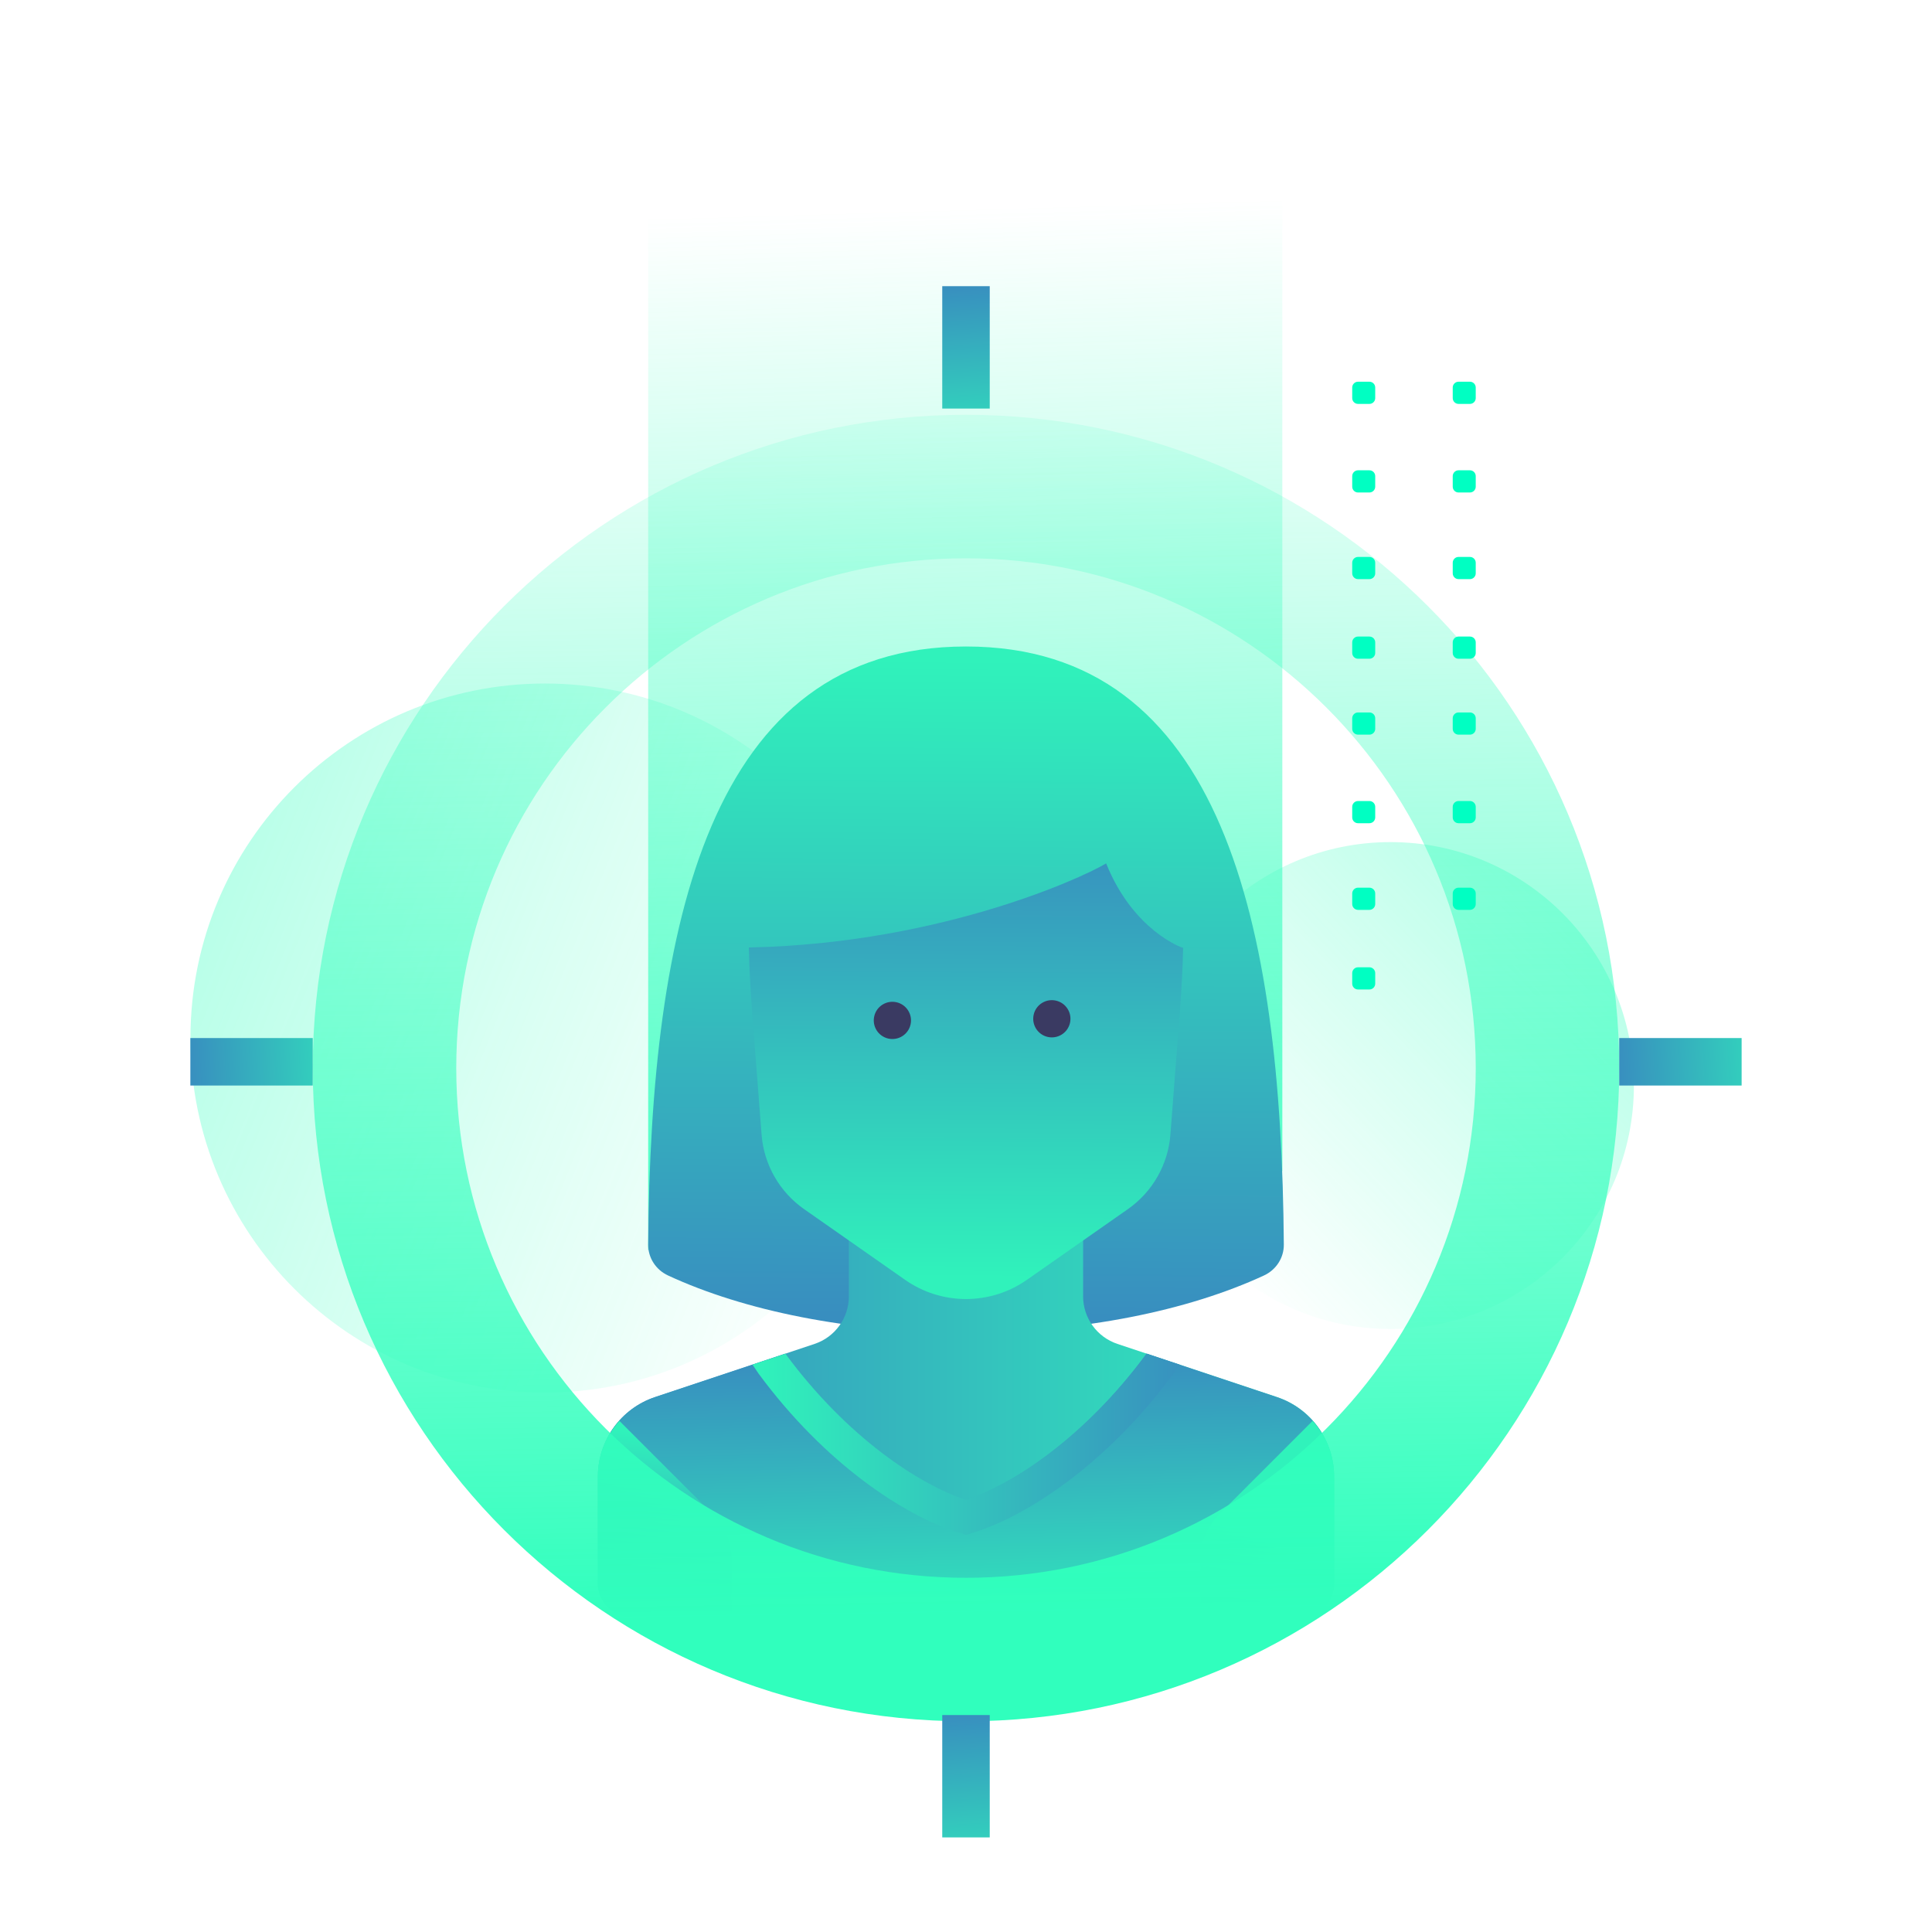
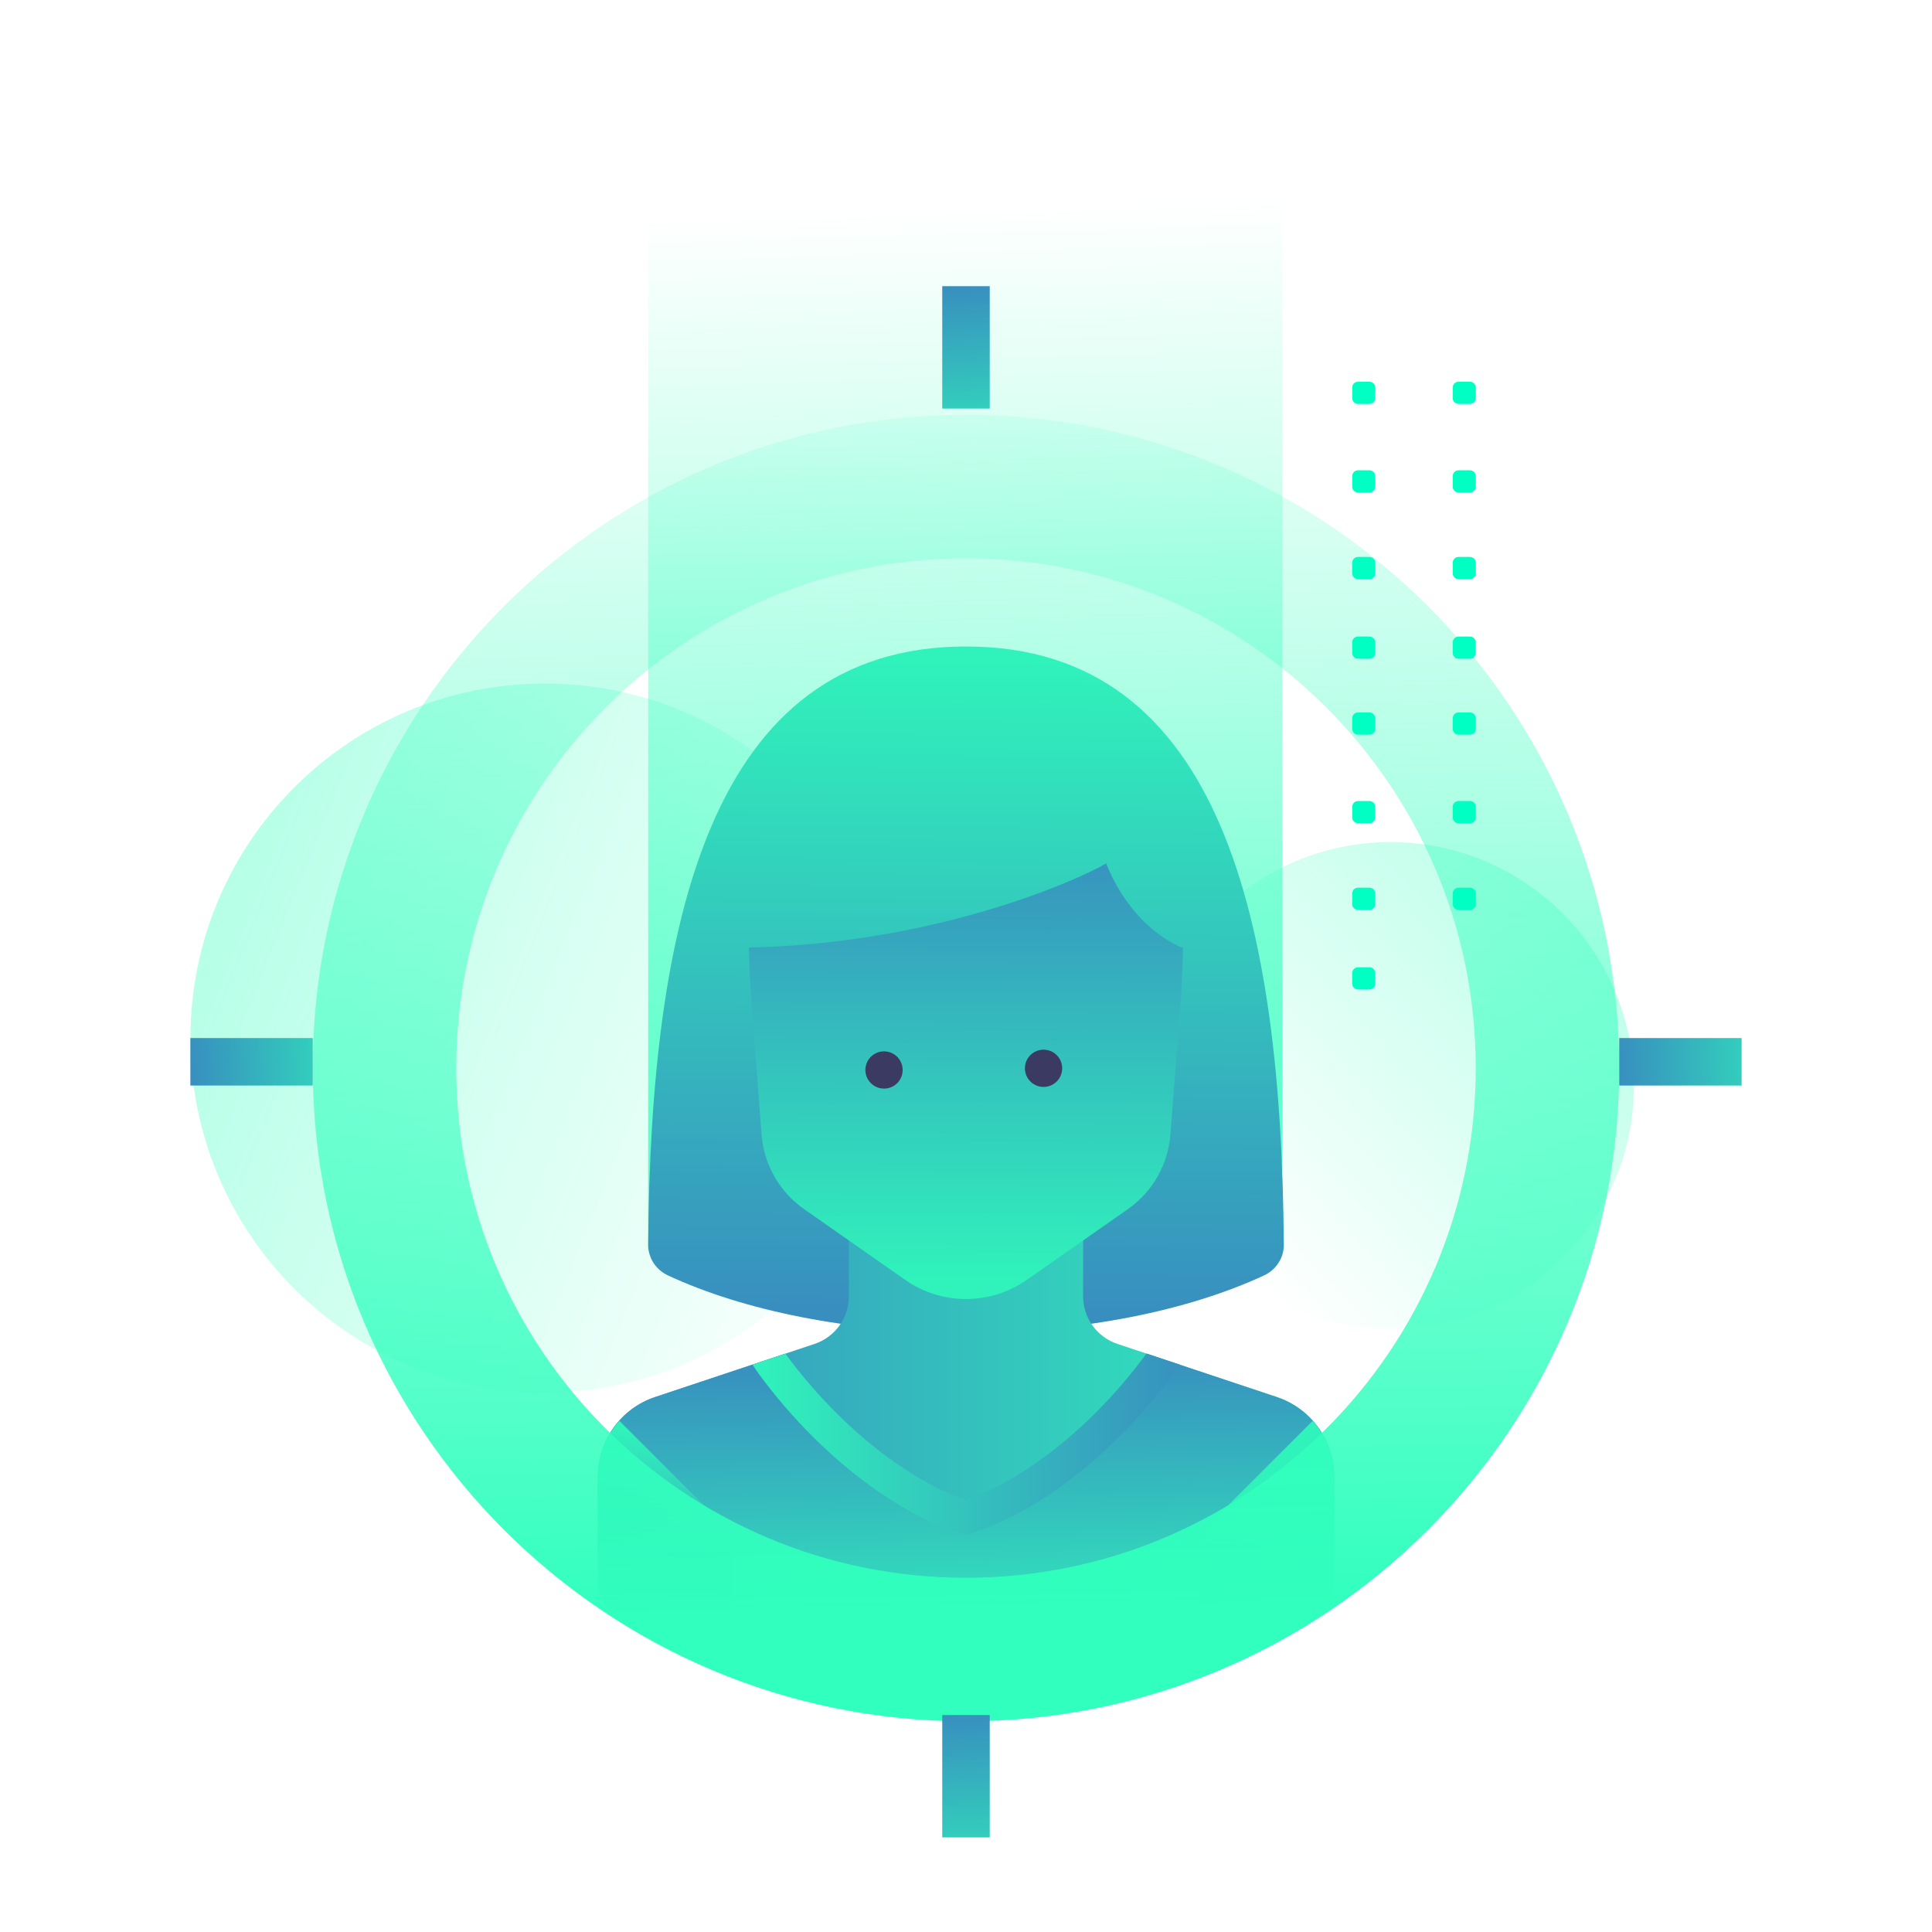
- <svg xmlns="http://www.w3.org/2000/svg" version="1.1" id="svg10502" x="0px" y="0px" width="115px" height="115px" viewBox="-3388.362 3838.445 115 115" enable-background="new -3388.362 3838.445 115 115" xml:space="preserve">
-   <g>
-     <linearGradient id="SVGID_2_" gradientUnits="userSpaceOnUse" x1="-1108.534" y1="6563.398" x2="-1126.691" y2="6603.985" gradientTransform="matrix(0.0368 0.9993 -0.9993 0.0368 3264.9 4774.881)">
-       <stop offset="0" style="stop-color:#38FFBF;stop-opacity:0" />
-       <stop offset="0.684" style="stop-color:#35FFBE;stop-opacity:0.684" />
-       <stop offset="1" style="stop-color:#30FFBD" />
-     </linearGradient>
-     <circle opacity="0.34" fill="url(#SVGID_2_)" cx="-3355.924" cy="3900.234" r="21.102" />
-     <linearGradient id="SVGID_4_" gradientUnits="userSpaceOnUse" x1="1540.041" y1="3204.33" x2="1527.573" y2="3232.201" gradientTransform="matrix(-0.9231 -0.3845 0.3845 -0.9231 -3127.187 7463.889)">
-       <stop offset="0" style="stop-color:#38FFBF;stop-opacity:0" />
-       <stop offset="0.684" style="stop-color:#35FFBE;stop-opacity:0.684" />
-       <stop offset="1" style="stop-color:#30FFBD" />
-     </linearGradient>
-     <circle opacity="0.34" fill="url(#SVGID_4_)" cx="-3305.597" cy="3903.061" r="14.491" />
-     <linearGradient id="SVGID_5_" gradientUnits="userSpaceOnUse" x1="-3331.647" y1="3850.854" x2="-3329.546" y2="3921.229">
-       <stop offset="0" style="stop-color:#38FFBF;stop-opacity:0" />
-       <stop offset="0.684" style="stop-color:#35FFBE;stop-opacity:0.684" />
-       <stop offset="1" style="stop-color:#30FFBD" />
-     </linearGradient>
-     <polygon fill="url(#SVGID_5_)" points="-3312.033,3908.146 -3349.78,3912.849 -3349.78,3838.445 -3312.033,3838.445  " />
-     <g>
-       <g>
-         <linearGradient id="SVGID_6_" gradientUnits="userSpaceOnUse" x1="-3330.9" y1="3916.773" x2="-3330.555" y2="3877.726">
-           <stop offset="0" style="stop-color:#388EBF" />
-           <stop offset="1" style="stop-color:#30F2BB" />
-         </linearGradient>
-         <path fill="url(#SVGID_6_)" d="M-3311.944,3912.529c0.006,0.791-0.462,1.503-1.18,1.836c-4.515,2.094-10.792,3.395-17.738,3.395     s-13.223-1.3-17.738-3.395c-0.718-0.333-1.186-1.045-1.18-1.836c0.142-19.011,3.619-35.602,18.918-35.602     C-3315.563,3876.927-3312.086,3893.518-3311.944,3912.529z" />
-         <linearGradient id="SVGID_7_" gradientUnits="userSpaceOnUse" x1="-3352.772" y1="3922.738" x2="-3308.952" y2="3922.738">
-           <stop offset="0" style="stop-color:#388EBF" />
-           <stop offset="1" style="stop-color:#30F2BB" />
-         </linearGradient>
-         <path fill="url(#SVGID_7_)" d="M-3323.891,3915.606v-4.818h-13.943v4.818c0,1.286-0.823,2.428-2.043,2.834l-9.491,3.164     c-2.033,0.678-3.405,2.581-3.405,4.724v6.37c0,1.1,0.892,1.992,1.992,1.992h39.836c1.1,0,1.992-0.892,1.992-1.992v-6.37     c0-2.143-1.371-4.046-3.405-4.724l-9.491-3.164C-3323.068,3918.033-3323.891,3916.892-3323.891,3915.606z" />
-         <linearGradient id="SVGID_9_" gradientUnits="userSpaceOnUse" x1="-3331.095" y1="3919.122" x2="-3330.69" y2="3937.164">
-           <stop offset="0" style="stop-color:#388EBF" />
-           <stop offset="1" style="stop-color:#30F2BB" />
-         </linearGradient>
-         <path fill="url(#SVGID_9_)" d="M-3312.357,3921.604l-7.755-2.585c-3.691,5.008-7.999,7.806-10.75,8.7     c-2.751-0.894-7.059-3.692-10.75-8.7l-7.755,2.585c-2.033,0.678-3.405,2.581-3.405,4.724v6.37c0,1.1,0.892,1.992,1.992,1.992     h39.836c1.1,0,1.992-0.892,1.992-1.992v-6.37C-3308.952,3924.184-3310.323,3922.281-3312.357,3921.604z" />
-         <g>
-           <linearGradient id="SVGID_10_" gradientUnits="userSpaceOnUse" x1="-3349.289" y1="3934.2" x2="-3347.971" y2="3924.063">
-             <stop offset="0" style="stop-color:#388EBF" />
-             <stop offset="1" style="stop-color:#30F2BB" />
-           </linearGradient>
-           <path fill="url(#SVGID_10_)" d="M-3345.972,3928.543l-5.525-5.525c-0.797,0.892-1.276,2.055-1.276,3.309v6.37      c0,1.1,0.892,1.992,1.992,1.992h5.976v-3.33C-3344.805,3930.303-3345.224,3929.29-3345.972,3928.543z" />
-           <linearGradient id="SVGID_11_" gradientUnits="userSpaceOnUse" x1="-3313.825" y1="3938.81" x2="-3312.508" y2="3928.673">
-             <stop offset="0" style="stop-color:#388EBF" />
-             <stop offset="1" style="stop-color:#30F2BB" />
-           </linearGradient>
-           <path fill="url(#SVGID_11_)" d="M-3315.752,3928.543l5.525-5.525c0.797,0.892,1.276,2.055,1.276,3.309v6.37      c0,1.1-0.892,1.992-1.992,1.992h-5.975v-3.33C-3316.919,3930.303-3316.5,3929.29-3315.752,3928.543z" />
-           <linearGradient id="SVGID_12_" gradientUnits="userSpaceOnUse" x1="-3317.136" y1="3924.267" x2="-3343.186" y2="3924.47">
-             <stop offset="0" style="stop-color:#388EBF" />
-             <stop offset="1" style="stop-color:#30F2BB" />
-           </linearGradient>
-           <path fill="url(#SVGID_12_)" d="M-3343.215,3920.2c4,5.427,8.686,8.421,11.738,9.413l0.615,0.2l0.616-0.2      c3.052-0.991,7.737-3.985,11.738-9.412l0.357-0.528l-1.96-0.653c-3.691,5.007-7.999,7.806-10.75,8.699      c-2.751-0.894-7.059-3.692-10.75-8.699l-1.96,0.653L-3343.215,3920.2z" />
-         </g>
-         <linearGradient id="SVGID_13_" gradientUnits="userSpaceOnUse" x1="-3330.842" y1="3888.016" x2="-3331.014" y2="3914.506">
-           <stop offset="0" style="stop-color:#388EBF" />
-           <stop offset="1" style="stop-color:#30F2BB" />
-         </linearGradient>
-         <path fill="url(#SVGID_13_)" d="M-3343.809,3888.878v4.294c0,1.784,0.068,3.568,0.205,5.347l0.574,7.461     c0.137,1.783,1.066,3.411,2.531,4.437l6.014,4.21c1.061,0.743,2.325,1.142,3.621,1.142h0.003c1.295,0,2.56-0.399,3.621-1.142     l6.014-4.21c1.465-1.026,2.394-2.654,2.531-4.437l0.574-7.461c0.137-1.779,0.205-3.562,0.205-5.347v-4.294H-3343.809z" />
-         <linearGradient id="SVGID_14_" gradientUnits="userSpaceOnUse" x1="-3331.086" y1="3916.771" x2="-3330.742" y2="3877.724">
-           <stop offset="0" style="stop-color:#388EBF" />
-           <stop offset="1" style="stop-color:#30F2BB" />
-         </linearGradient>
-         <path fill="url(#SVGID_14_)" d="M-3344.805,3887.882v6.971c11.799,0,20.781-4.108,22.285-5.015     c1.617,4.019,4.53,5.015,4.53,5.015h1.071v-6.971H-3344.805z" />
-         <ellipse transform="matrix(0.2235 -0.9747 0.9747 0.2235 -6390.43 -223.2761)" fill="#3A3A62" cx="-3335.353" cy="3899.29" rx="1.108" ry="1.108" />
-         <ellipse transform="matrix(0.2235 -0.9747 0.9747 0.2235 -6382.965 -214.1004)" fill="#3A3A62" cx="-3325.862" cy="3899.192" rx="1.108" ry="1.108" />
-       </g>
-       <linearGradient id="SVGID_15_" gradientUnits="userSpaceOnUse" x1="-3331.658" y1="3853.89" x2="-3330.325" y2="3934.557">
-         <stop offset="0" style="stop-color:#38FFBF;stop-opacity:0" />
-         <stop offset="0.684" style="stop-color:#35FFBE;stop-opacity:0.684" />
-         <stop offset="1" style="stop-color:#30FFBD" />
-       </linearGradient>
-       <path fill="url(#SVGID_15_)" d="M-3330.862,3863.135c-21.475,0-38.883,17.409-38.883,38.883c0,21.475,17.409,38.884,38.883,38.884    s38.883-17.409,38.883-38.884C-3291.979,3880.544-3309.388,3863.135-3330.862,3863.135z M-3330.862,3932.361    c-16.757,0-30.342-13.584-30.342-30.342s13.584-30.342,30.342-30.342s30.342,13.584,30.342,30.342    S-3314.105,3932.361-3330.862,3932.361z" />
-       <linearGradient id="SVGID_16_" gradientUnits="userSpaceOnUse" x1="-3377.171" y1="3901.857" x2="-3365.375" y2="3901.202">
-         <stop offset="0" style="stop-color:#388EBF" />
-         <stop offset="1" style="stop-color:#30F2BB" />
-       </linearGradient>
-       <rect x="-3377.031" y="3900.234" fill="url(#SVGID_16_)" width="7.285" height="2.826" />
-       <linearGradient id="SVGID_17_" gradientUnits="userSpaceOnUse" x1="-3292.119" y1="3901.857" x2="-3280.323" y2="3901.202">
-         <stop offset="0" style="stop-color:#388EBF" />
-         <stop offset="1" style="stop-color:#30F2BB" />
-       </linearGradient>
-       <rect x="-3291.979" y="3900.234" fill="url(#SVGID_17_)" width="7.285" height="2.826" />
-       <linearGradient id="SVGID_18_" gradientUnits="userSpaceOnUse" x1="-1046.721" y1="6594.12" x2="-1034.925" y2="6593.465" gradientTransform="matrix(4.489700e-11 1 -1 4.489700e-11 3263.048 4902.06)">
-         <stop offset="0" style="stop-color:#388EBF" />
-         <stop offset="1" style="stop-color:#30F2BB" />
-       </linearGradient>
-       <polygon fill="url(#SVGID_18_)" points="-3332.276,3862.764 -3332.276,3855.479 -3329.449,3855.479 -3329.449,3862.764   " />
-       <linearGradient id="SVGID_19_" gradientUnits="userSpaceOnUse" x1="-961.669" y1="6594.12" x2="-949.874" y2="6593.465" gradientTransform="matrix(4.489700e-11 1 -1 4.489700e-11 3263.048 4902.06)">
-         <stop offset="0" style="stop-color:#388EBF" />
-         <stop offset="1" style="stop-color:#30F2BB" />
-       </linearGradient>
-       <polygon fill="url(#SVGID_19_)" points="-3332.276,3947.815 -3332.276,3940.531 -3329.449,3940.531 -3329.449,3947.815   " />
-     </g>
-     <g>
-       <path fill="#00FFC2" d="M-3300.866,3862.487h-0.679c-0.19,0-0.345-0.156-0.345-0.345v-0.631c0-0.19,0.156-0.345,0.345-0.345h0.679    c0.19,0,0.345,0.156,0.345,0.345l0,0.631C-3300.521,3862.332-3300.676,3862.487-3300.866,3862.487z" />
-       <path fill="#00FFC2" d="M-3300.866,3867.76h-0.679c-0.19,0-0.345-0.155-0.345-0.345v-0.631c0-0.19,0.156-0.345,0.345-0.345h0.679    c0.19,0,0.345,0.155,0.345,0.345l0,0.631C-3300.521,3867.604-3300.676,3867.76-3300.866,3867.76z" />
-       <path fill="#00FFC2" d="M-3300.866,3872.917h-0.679c-0.19,0-0.345-0.155-0.345-0.345v-0.631c0-0.19,0.156-0.345,0.345-0.345h0.679    c0.19,0,0.345,0.155,0.345,0.345l0,0.631C-3300.521,3872.762-3300.676,3872.917-3300.866,3872.917z" />
-       <path fill="#00FFC2" d="M-3300.866,3877.656h-0.679c-0.19,0-0.345-0.155-0.345-0.345v-0.631c0-0.19,0.156-0.345,0.345-0.345h0.679    c0.19,0,0.345,0.155,0.345,0.345l0,0.631C-3300.521,3877.501-3300.676,3877.656-3300.866,3877.656z" />
-       <path fill="#00FFC2" d="M-3300.866,3882.174h-0.679c-0.19,0-0.345-0.156-0.345-0.345v-0.631c0-0.19,0.156-0.345,0.345-0.345h0.679    c0.19,0,0.345,0.155,0.345,0.345l0,0.631C-3300.521,3882.018-3300.676,3882.174-3300.866,3882.174z" />
-       <path fill="#00FFC2" d="M-3300.866,3887.446h-0.679c-0.19,0-0.345-0.155-0.345-0.345v-0.631c0-0.19,0.156-0.345,0.345-0.345h0.679    c0.19,0,0.345,0.156,0.345,0.345l0,0.631C-3300.521,3887.291-3300.676,3887.446-3300.866,3887.446z" />
-       <path fill="#00FFC2" d="M-3300.866,3892.604h-0.679c-0.19,0-0.345-0.155-0.345-0.345v-0.631c0-0.19,0.156-0.345,0.345-0.345h0.679    c0.19,0,0.345,0.156,0.345,0.345l0,0.631C-3300.521,3892.448-3300.676,3892.604-3300.866,3892.604z" />
-       <path fill="#00FFC2" d="M-3306.849,3862.487h-0.679c-0.19,0-0.345-0.156-0.345-0.345v-0.631c0-0.19,0.156-0.345,0.345-0.345h0.679    c0.19,0,0.345,0.156,0.345,0.345v0.631C-3306.504,3862.332-3306.659,3862.487-3306.849,3862.487z" />
-       <path fill="#00FFC2" d="M-3306.849,3867.76h-0.679c-0.19,0-0.345-0.155-0.345-0.345v-0.631c0-0.19,0.156-0.345,0.345-0.345h0.679    c0.19,0,0.345,0.155,0.345,0.345v0.631C-3306.504,3867.604-3306.659,3867.76-3306.849,3867.76z" />
-       <path fill="#00FFC2" d="M-3306.849,3872.917h-0.679c-0.19,0-0.345-0.155-0.345-0.345v-0.631c0-0.19,0.156-0.345,0.345-0.345h0.679    c0.19,0,0.345,0.155,0.345,0.345v0.631C-3306.504,3872.762-3306.659,3872.917-3306.849,3872.917z" />
-       <path fill="#00FFC2" d="M-3306.849,3877.656h-0.679c-0.19,0-0.345-0.155-0.345-0.345v-0.631c0-0.19,0.156-0.345,0.345-0.345h0.679    c0.19,0,0.345,0.155,0.345,0.345v0.631C-3306.504,3877.501-3306.659,3877.656-3306.849,3877.656z" />
-       <path fill="#00FFC2" d="M-3306.849,3882.174h-0.679c-0.19,0-0.345-0.156-0.345-0.345v-0.631c0-0.19,0.156-0.345,0.345-0.345h0.679    c0.19,0,0.345,0.155,0.345,0.345v0.631C-3306.504,3882.018-3306.659,3882.174-3306.849,3882.174z" />
-       <path fill="#00FFC2" d="M-3306.849,3887.446h-0.679c-0.19,0-0.345-0.155-0.345-0.345v-0.631c0-0.19,0.156-0.345,0.345-0.345h0.679    c0.19,0,0.345,0.156,0.345,0.345v0.631C-3306.504,3887.291-3306.659,3887.446-3306.849,3887.446z" />
-       <path fill="#00FFC2" d="M-3306.849,3892.604h-0.679c-0.19,0-0.345-0.155-0.345-0.345v-0.631c0-0.19,0.156-0.345,0.345-0.345h0.679    c0.19,0,0.345,0.156,0.345,0.345v0.631C-3306.504,3892.448-3306.659,3892.604-3306.849,3892.604z" />
-       <path fill="#00FFC2" d="M-3306.849,3897.343h-0.679c-0.19,0-0.345-0.155-0.345-0.345v-0.631c0-0.19,0.156-0.345,0.345-0.345h0.679    c0.19,0,0.345,0.156,0.345,0.345v0.631C-3306.504,3897.188-3306.659,3897.343-3306.849,3897.343z" />
-     </g>
+ <svg xmlns="http://www.w3.org/2000/svg" width="115" height="115" viewBox="-3388.362 3838.445 115 115" enable-background="new -3388.362 3838.445 115 115">
+   <linearGradient id="a" gradientUnits="userSpaceOnUse" x1="-1108.534" y1="6563.398" x2="-1126.691" y2="6603.985" gradientTransform="matrix(.037 .999 -.999 .037 3264.9 4774.881)">
+     <stop offset="0" stop-color="#38FFBF" stop-opacity="0" />
+     <stop offset=".684" stop-color="#35FFBE" stop-opacity=".684" />
+     <stop offset="1" stop-color="#30FFBD" />
+   </linearGradient>
+   <circle opacity=".34" fill="url(#a)" cx="-3355.924" cy="3900.234" r="21.102" />
+   <linearGradient id="b" gradientUnits="userSpaceOnUse" x1="1540.041" y1="3204.33" x2="1527.573" y2="3232.201" gradientTransform="matrix(-.923 -.385 .385 -.923 -3127.187 7463.889)">
+     <stop offset="0" stop-color="#38FFBF" stop-opacity="0" />
+     <stop offset=".684" stop-color="#35FFBE" stop-opacity=".684" />
+     <stop offset="1" stop-color="#30FFBD" />
+   </linearGradient>
+   <circle opacity=".34" fill="url(#b)" cx="-3305.597" cy="3903.061" r="14.491" />
+   <linearGradient id="c" gradientUnits="userSpaceOnUse" x1="-3331.647" y1="3850.854" x2="-3329.546" y2="3921.229">
+     <stop offset="0" stop-color="#38FFBF" stop-opacity="0" />
+     <stop offset=".684" stop-color="#35FFBE" stop-opacity=".684" />
+     <stop offset="1" stop-color="#30FFBD" />
+   </linearGradient>
+   <path fill="url(#c)" d="M-3312.033 3908.146l-37.747 4.703v-74.404h37.747z" />
+   <linearGradient id="d" gradientUnits="userSpaceOnUse" x1="-3330.9" y1="3916.773" x2="-3330.555" y2="3877.726">
+     <stop offset="0" stop-color="#388EBF" />
+     <stop offset="1" stop-color="#30F2BB" />
+   </linearGradient>
+   <path fill="url(#d)" d="M-3311.944 3912.529c.006.791-.462 1.503-1.18 1.836-4.515 2.094-10.792 3.395-17.738 3.395s-13.223-1.3-17.738-3.395c-.718-.333-1.186-1.045-1.18-1.836.142-19.011 3.619-35.602 18.918-35.602s18.776 16.591 18.918 35.602z" />
+   <linearGradient id="e" gradientUnits="userSpaceOnUse" x1="-3352.772" y1="3922.738" x2="-3308.952" y2="3922.738">
+     <stop offset="0" stop-color="#388EBF" />
+     <stop offset="1" stop-color="#30F2BB" />
+   </linearGradient>
+   <path fill="url(#e)" d="M-3323.891 3915.606v-4.818h-13.943v4.818c0 1.286-.823 2.428-2.043 2.834l-9.491 3.164c-2.033.678-3.405 2.581-3.405 4.724v6.37c0 1.1.892 1.992 1.992 1.992h39.836c1.1 0 1.992-.892 1.992-1.992v-6.37c0-2.143-1.371-4.046-3.405-4.724l-9.491-3.164c-1.219-.407-2.042-1.548-2.042-2.834z" />
+   <linearGradient id="f" gradientUnits="userSpaceOnUse" x1="-3331.095" y1="3919.122" x2="-3330.69" y2="3937.164">
+     <stop offset="0" stop-color="#388EBF" />
+     <stop offset="1" stop-color="#30F2BB" />
+   </linearGradient>
+   <path fill="url(#f)" d="M-3312.357 3921.604l-7.755-2.585c-3.691 5.008-7.999 7.806-10.75 8.7-2.751-.894-7.059-3.692-10.75-8.7l-7.755 2.585c-2.033.678-3.405 2.581-3.405 4.724v6.37c0 1.1.892 1.992 1.992 1.992h39.836c1.1 0 1.992-.892 1.992-1.992v-6.37c0-2.144-1.371-4.047-3.405-4.724z" />
+   <linearGradient id="g" gradientUnits="userSpaceOnUse" x1="-3349.289" y1="3934.2" x2="-3347.971" y2="3924.063">
+     <stop offset="0" stop-color="#388EBF" />
+     <stop offset="1" stop-color="#30F2BB" />
+   </linearGradient>
+   <path fill="url(#g)" d="M-3345.972 3928.543l-5.525-5.525c-.797.892-1.276 2.055-1.276 3.309v6.37c0 1.1.892 1.992 1.992 1.992h5.976v-3.33c0-1.056-.419-2.069-1.167-2.816z" />
+   <linearGradient id="h" gradientUnits="userSpaceOnUse" x1="-3313.825" y1="3938.81" x2="-3312.508" y2="3928.673">
+     <stop offset="0" stop-color="#388EBF" />
+     <stop offset="1" stop-color="#30F2BB" />
+   </linearGradient>
+   <path fill="url(#h)" d="M-3315.752 3928.543l5.525-5.525c.797.892 1.276 2.055 1.276 3.309v6.37c0 1.1-.892 1.992-1.992 1.992h-5.975v-3.33c-.001-1.056.418-2.069 1.166-2.816z" />
+   <linearGradient id="i" gradientUnits="userSpaceOnUse" x1="-3317.136" y1="3924.267" x2="-3343.186" y2="3924.47">
+     <stop offset="0" stop-color="#388EBF" />
+     <stop offset="1" stop-color="#30F2BB" />
+   </linearGradient>
+   <path fill="url(#i)" d="M-3343.215 3920.2c4 5.427 8.686 8.421 11.738 9.413l.615.2.616-.2c3.052-.991 7.737-3.985 11.738-9.412l.357-.528-1.96-.653c-3.691 5.007-7.999 7.806-10.75 8.699-2.751-.894-7.059-3.692-10.75-8.699l-1.96.653.356.527z" />
+   <linearGradient id="j" gradientUnits="userSpaceOnUse" x1="-3330.842" y1="3888.016" x2="-3331.014" y2="3914.506">
+     <stop offset="0" stop-color="#388EBF" />
+     <stop offset="1" stop-color="#30F2BB" />
+   </linearGradient>
+   <path fill="url(#j)" d="M-3343.809 3888.878v4.294c0 1.784.068 3.568.205 5.347l.574 7.461c.137 1.783 1.066 3.411 2.531 4.437l6.014 4.21c1.061.743 2.325 1.142 3.621 1.142h.003c1.295 0 2.56-.399 3.621-1.142l6.014-4.21c1.465-1.026 2.394-2.654 2.531-4.437l.574-7.461c.137-1.779.205-3.562.205-5.347v-4.294h-25.893z" />
+   <linearGradient id="k" gradientUnits="userSpaceOnUse" x1="-3331.086" y1="3916.771" x2="-3330.742" y2="3877.724">
+     <stop offset="0" stop-color="#388EBF" />
+     <stop offset="1" stop-color="#30F2BB" />
+   </linearGradient>
+   <path fill="url(#k)" d="M-3344.805 3887.882v6.971c11.799 0 20.781-4.108 22.285-5.015 1.617 4.019 4.53 5.015 4.53 5.015h1.071v-6.971h-27.886z" />
+   <ellipse transform="matrix(.224 -.975 .975 .224 -6390.43 -223.276)" fill="#3A3A62" cx="-3335.353" cy="3899.29" rx="1.108" ry="1.108" />
+   <ellipse transform="matrix(.224 -.975 .975 .224 -6382.965 -214.1)" fill="#3A3A62" cx="-3325.862" cy="3899.192" rx="1.108" ry="1.108" />
+   <linearGradient id="l" gradientUnits="userSpaceOnUse" x1="-3331.658" y1="3853.89" x2="-3330.325" y2="3934.557">
+     <stop offset="0" stop-color="#38FFBF" stop-opacity="0" />
+     <stop offset=".684" stop-color="#35FFBE" stop-opacity=".684" />
+     <stop offset="1" stop-color="#30FFBD" />
+   </linearGradient>
+   <path fill="url(#l)" d="M-3330.862 3863.135c-21.475 0-38.883 17.409-38.883 38.883 0 21.475 17.409 38.884 38.883 38.884s38.883-17.409 38.883-38.884c0-21.474-17.409-38.883-38.883-38.883zm0 69.226c-16.757 0-30.342-13.584-30.342-30.342s13.584-30.342 30.342-30.342 30.342 13.584 30.342 30.342-13.585 30.342-30.342 30.342z" />
+   <linearGradient id="m" gradientUnits="userSpaceOnUse" x1="-3377.171" y1="3901.857" x2="-3365.375" y2="3901.202">
+     <stop offset="0" stop-color="#388EBF" />
+     <stop offset="1" stop-color="#30F2BB" />
+   </linearGradient>
+   <path fill="url(#m)" d="M-3377.031 3900.234h7.285v2.826h-7.285z" />
+   <linearGradient id="n" gradientUnits="userSpaceOnUse" x1="-3292.119" y1="3901.857" x2="-3280.323" y2="3901.202">
+     <stop offset="0" stop-color="#388EBF" />
+     <stop offset="1" stop-color="#30F2BB" />
+   </linearGradient>
+   <path fill="url(#n)" d="M-3291.979 3900.234h7.285v2.826h-7.285z" />
+   <linearGradient id="o" gradientUnits="userSpaceOnUse" x1="-1046.721" y1="6594.12" x2="-1034.925" y2="6593.465" gradientTransform="matrix(0 1 -1 0 3263.048 4902.06)">
+     <stop offset="0" stop-color="#388EBF" />
+     <stop offset="1" stop-color="#30F2BB" />
+   </linearGradient>
+   <path fill="url(#o)" d="M-3332.276 3862.764v-7.285h2.827v7.285z" />
+   <linearGradient id="p" gradientUnits="userSpaceOnUse" x1="-961.669" y1="6594.12" x2="-949.874" y2="6593.465" gradientTransform="matrix(0 1 -1 0 3263.048 4902.06)">
+     <stop offset="0" stop-color="#388EBF" />
+     <stop offset="1" stop-color="#30F2BB" />
+   </linearGradient>
+   <path fill="url(#p)" d="M-3332.276 3947.815v-7.284h2.827v7.284z" />
+   <g fill="#00FFC2">
+     <path d="M-3300.866 3862.487h-.679c-.19 0-.345-.156-.345-.345v-.631c0-.19.156-.345.345-.345h.679c.19 0 .345.156.345.345v.631c0 .19-.155.345-.345.345zM-3300.866 3867.76h-.679c-.19 0-.345-.155-.345-.345v-.631c0-.19.156-.345.345-.345h.679c.19 0 .345.155.345.345v.631c0 .189-.155.345-.345.345zM-3300.866 3872.917h-.679c-.19 0-.345-.155-.345-.345v-.631c0-.19.156-.345.345-.345h.679c.19 0 .345.155.345.345v.631c0 .19-.155.345-.345.345zM-3300.866 3877.656h-.679c-.19 0-.345-.155-.345-.345v-.631c0-.19.156-.345.345-.345h.679c.19 0 .345.155.345.345v.631c0 .19-.155.345-.345.345zM-3300.866 3882.174h-.679c-.19 0-.345-.156-.345-.345v-.631c0-.19.156-.345.345-.345h.679c.19 0 .345.155.345.345v.631c0 .189-.155.345-.345.345zM-3300.866 3887.446h-.679c-.19 0-.345-.155-.345-.345v-.631c0-.19.156-.345.345-.345h.679c.19 0 .345.156.345.345v.631c0 .19-.155.345-.345.345zM-3300.866 3892.604h-.679c-.19 0-.345-.155-.345-.345v-.631c0-.19.156-.345.345-.345h.679c.19 0 .345.156.345.345v.631c0 .189-.155.345-.345.345zM-3306.849 3862.487h-.679c-.19 0-.345-.156-.345-.345v-.631c0-.19.156-.345.345-.345h.679c.19 0 .345.156.345.345v.631c0 .19-.155.345-.345.345zM-3306.849 3867.76h-.679c-.19 0-.345-.155-.345-.345v-.631c0-.19.156-.345.345-.345h.679c.19 0 .345.155.345.345v.631c0 .189-.155.345-.345.345zM-3306.849 3872.917h-.679c-.19 0-.345-.155-.345-.345v-.631c0-.19.156-.345.345-.345h.679c.19 0 .345.155.345.345v.631c0 .19-.155.345-.345.345zM-3306.849 3877.656h-.679c-.19 0-.345-.155-.345-.345v-.631c0-.19.156-.345.345-.345h.679c.19 0 .345.155.345.345v.631c0 .19-.155.345-.345.345zM-3306.849 3882.174h-.679c-.19 0-.345-.156-.345-.345v-.631c0-.19.156-.345.345-.345h.679c.19 0 .345.155.345.345v.631c0 .189-.155.345-.345.345zM-3306.849 3887.446h-.679c-.19 0-.345-.155-.345-.345v-.631c0-.19.156-.345.345-.345h.679c.19 0 .345.156.345.345v.631c0 .19-.155.345-.345.345zM-3306.849 3892.604h-.679c-.19 0-.345-.155-.345-.345v-.631c0-.19.156-.345.345-.345h.679c.19 0 .345.156.345.345v.631c0 .189-.155.345-.345.345zM-3306.849 3897.343h-.679c-.19 0-.345-.155-.345-.345v-.631c0-.19.156-.345.345-.345h.679c.19 0 .345.156.345.345v.631c0 .19-.155.345-.345.345z" />
  </g>
</svg>
